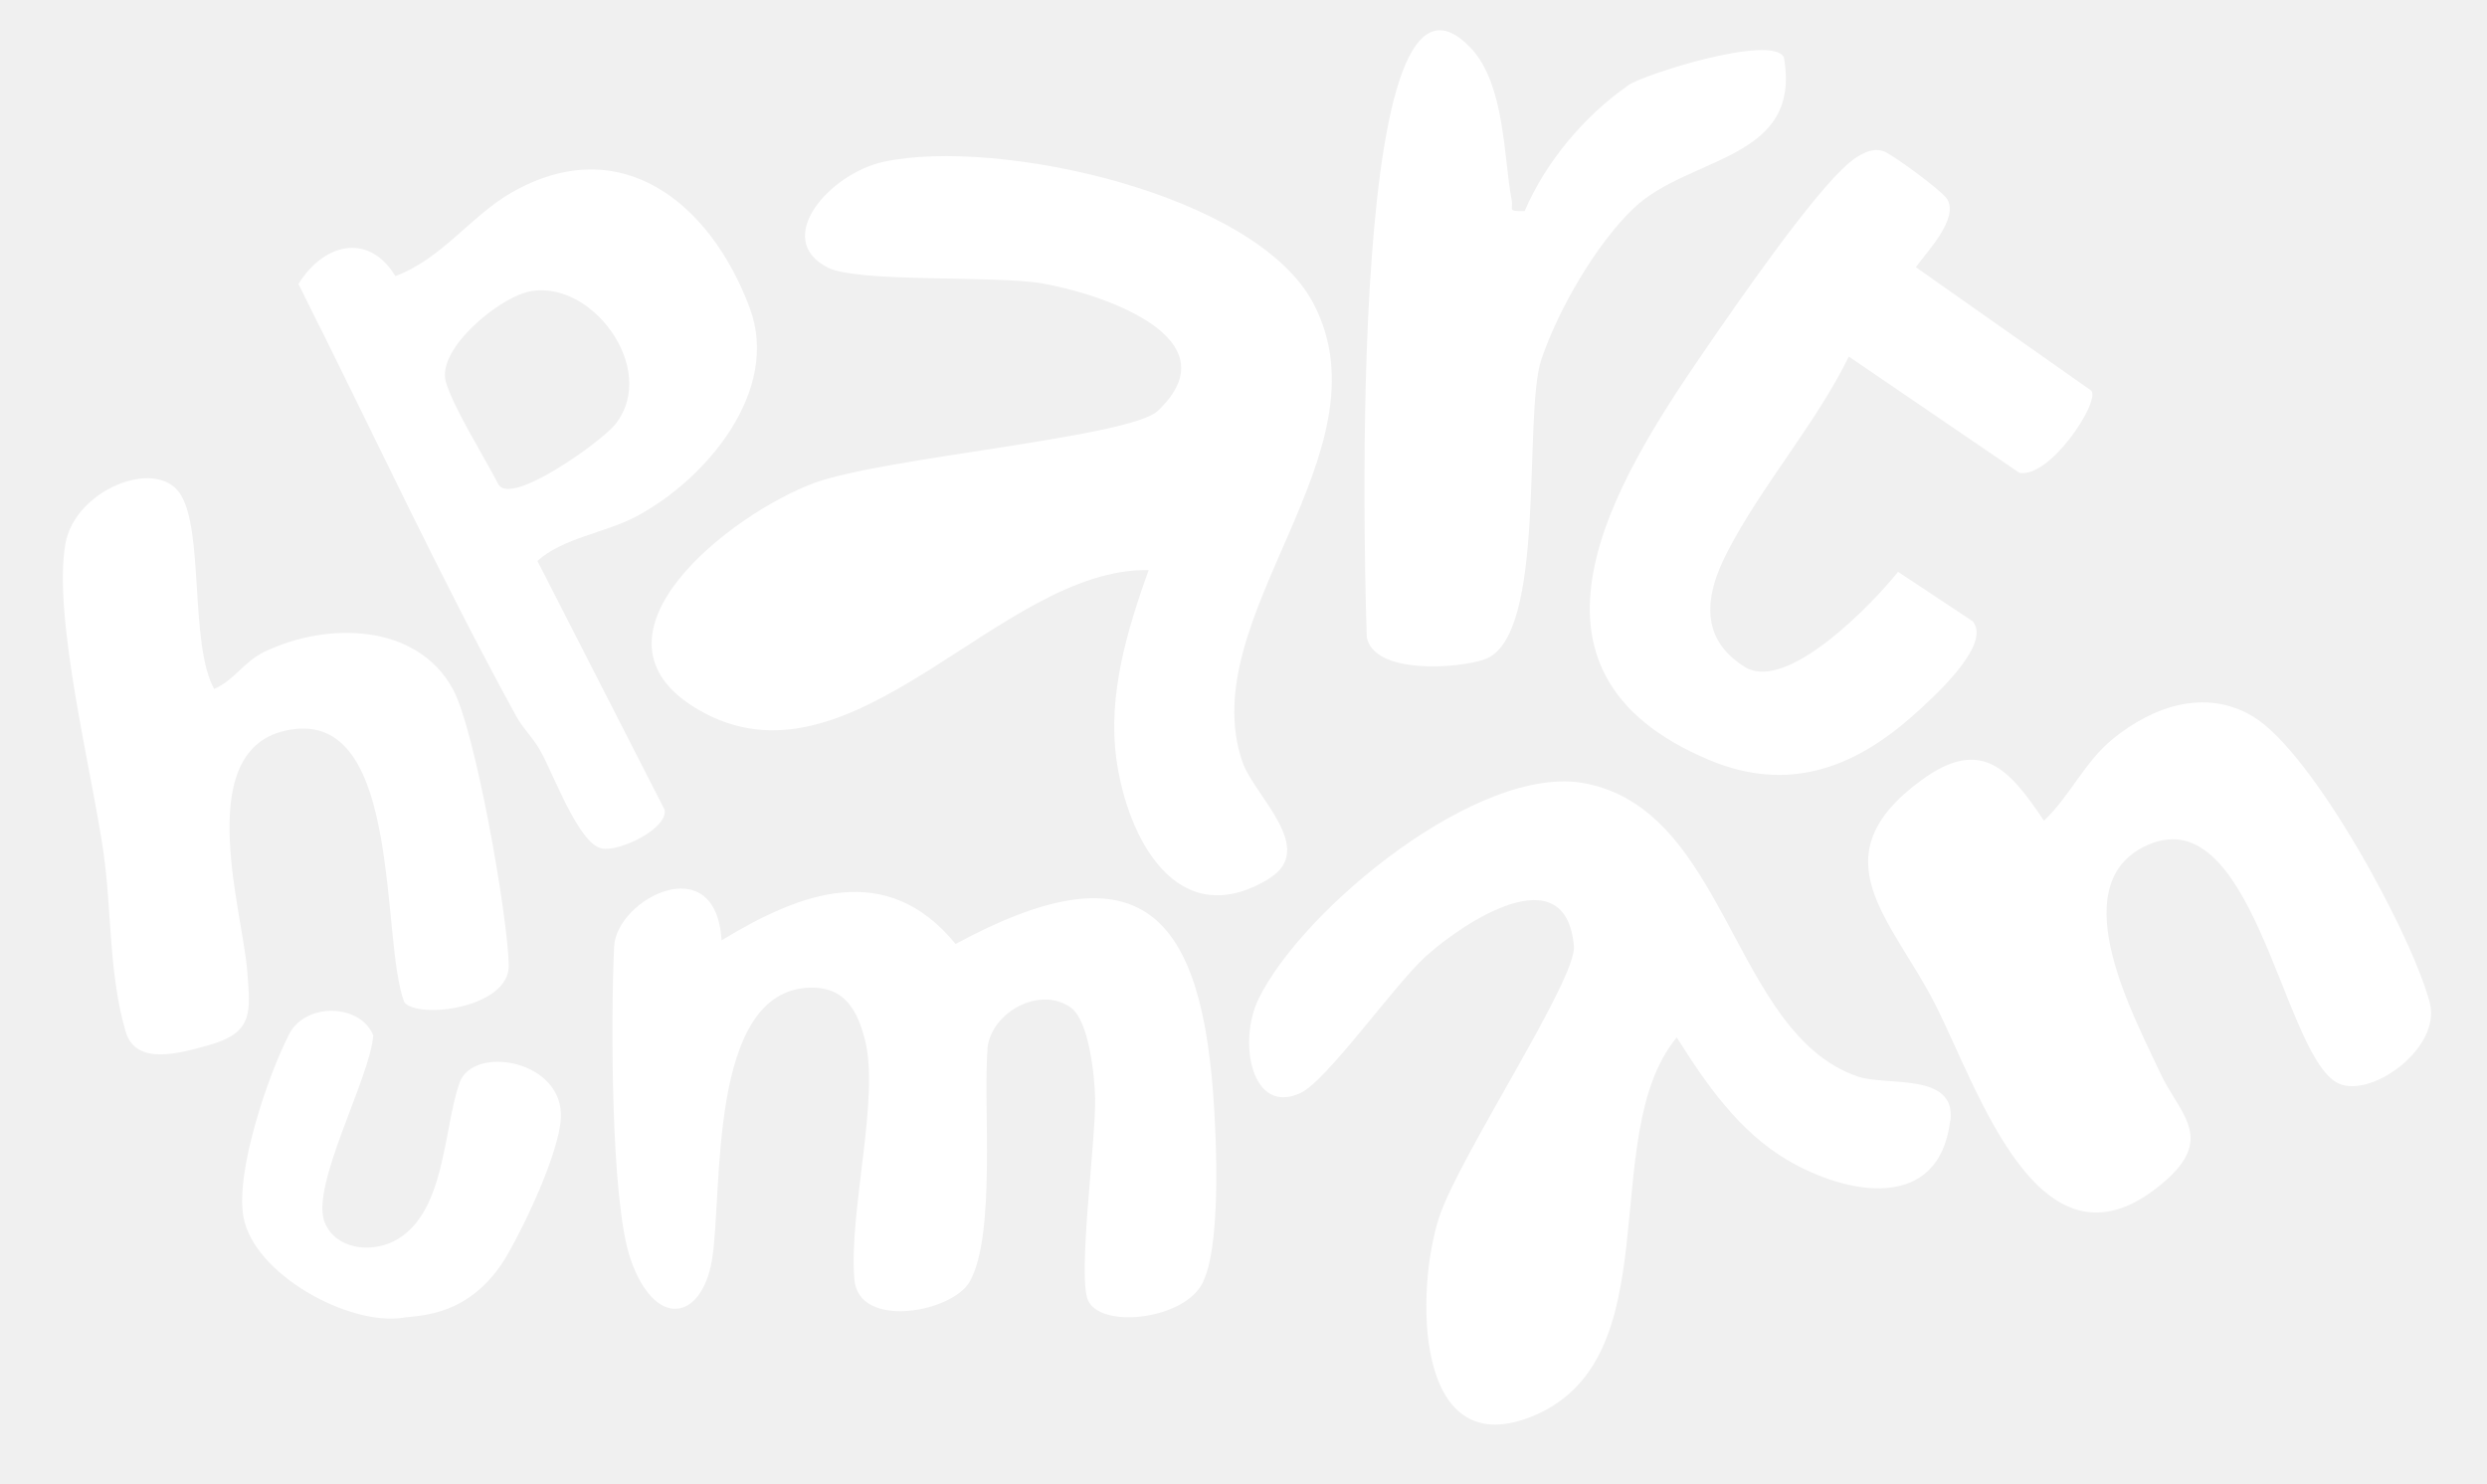
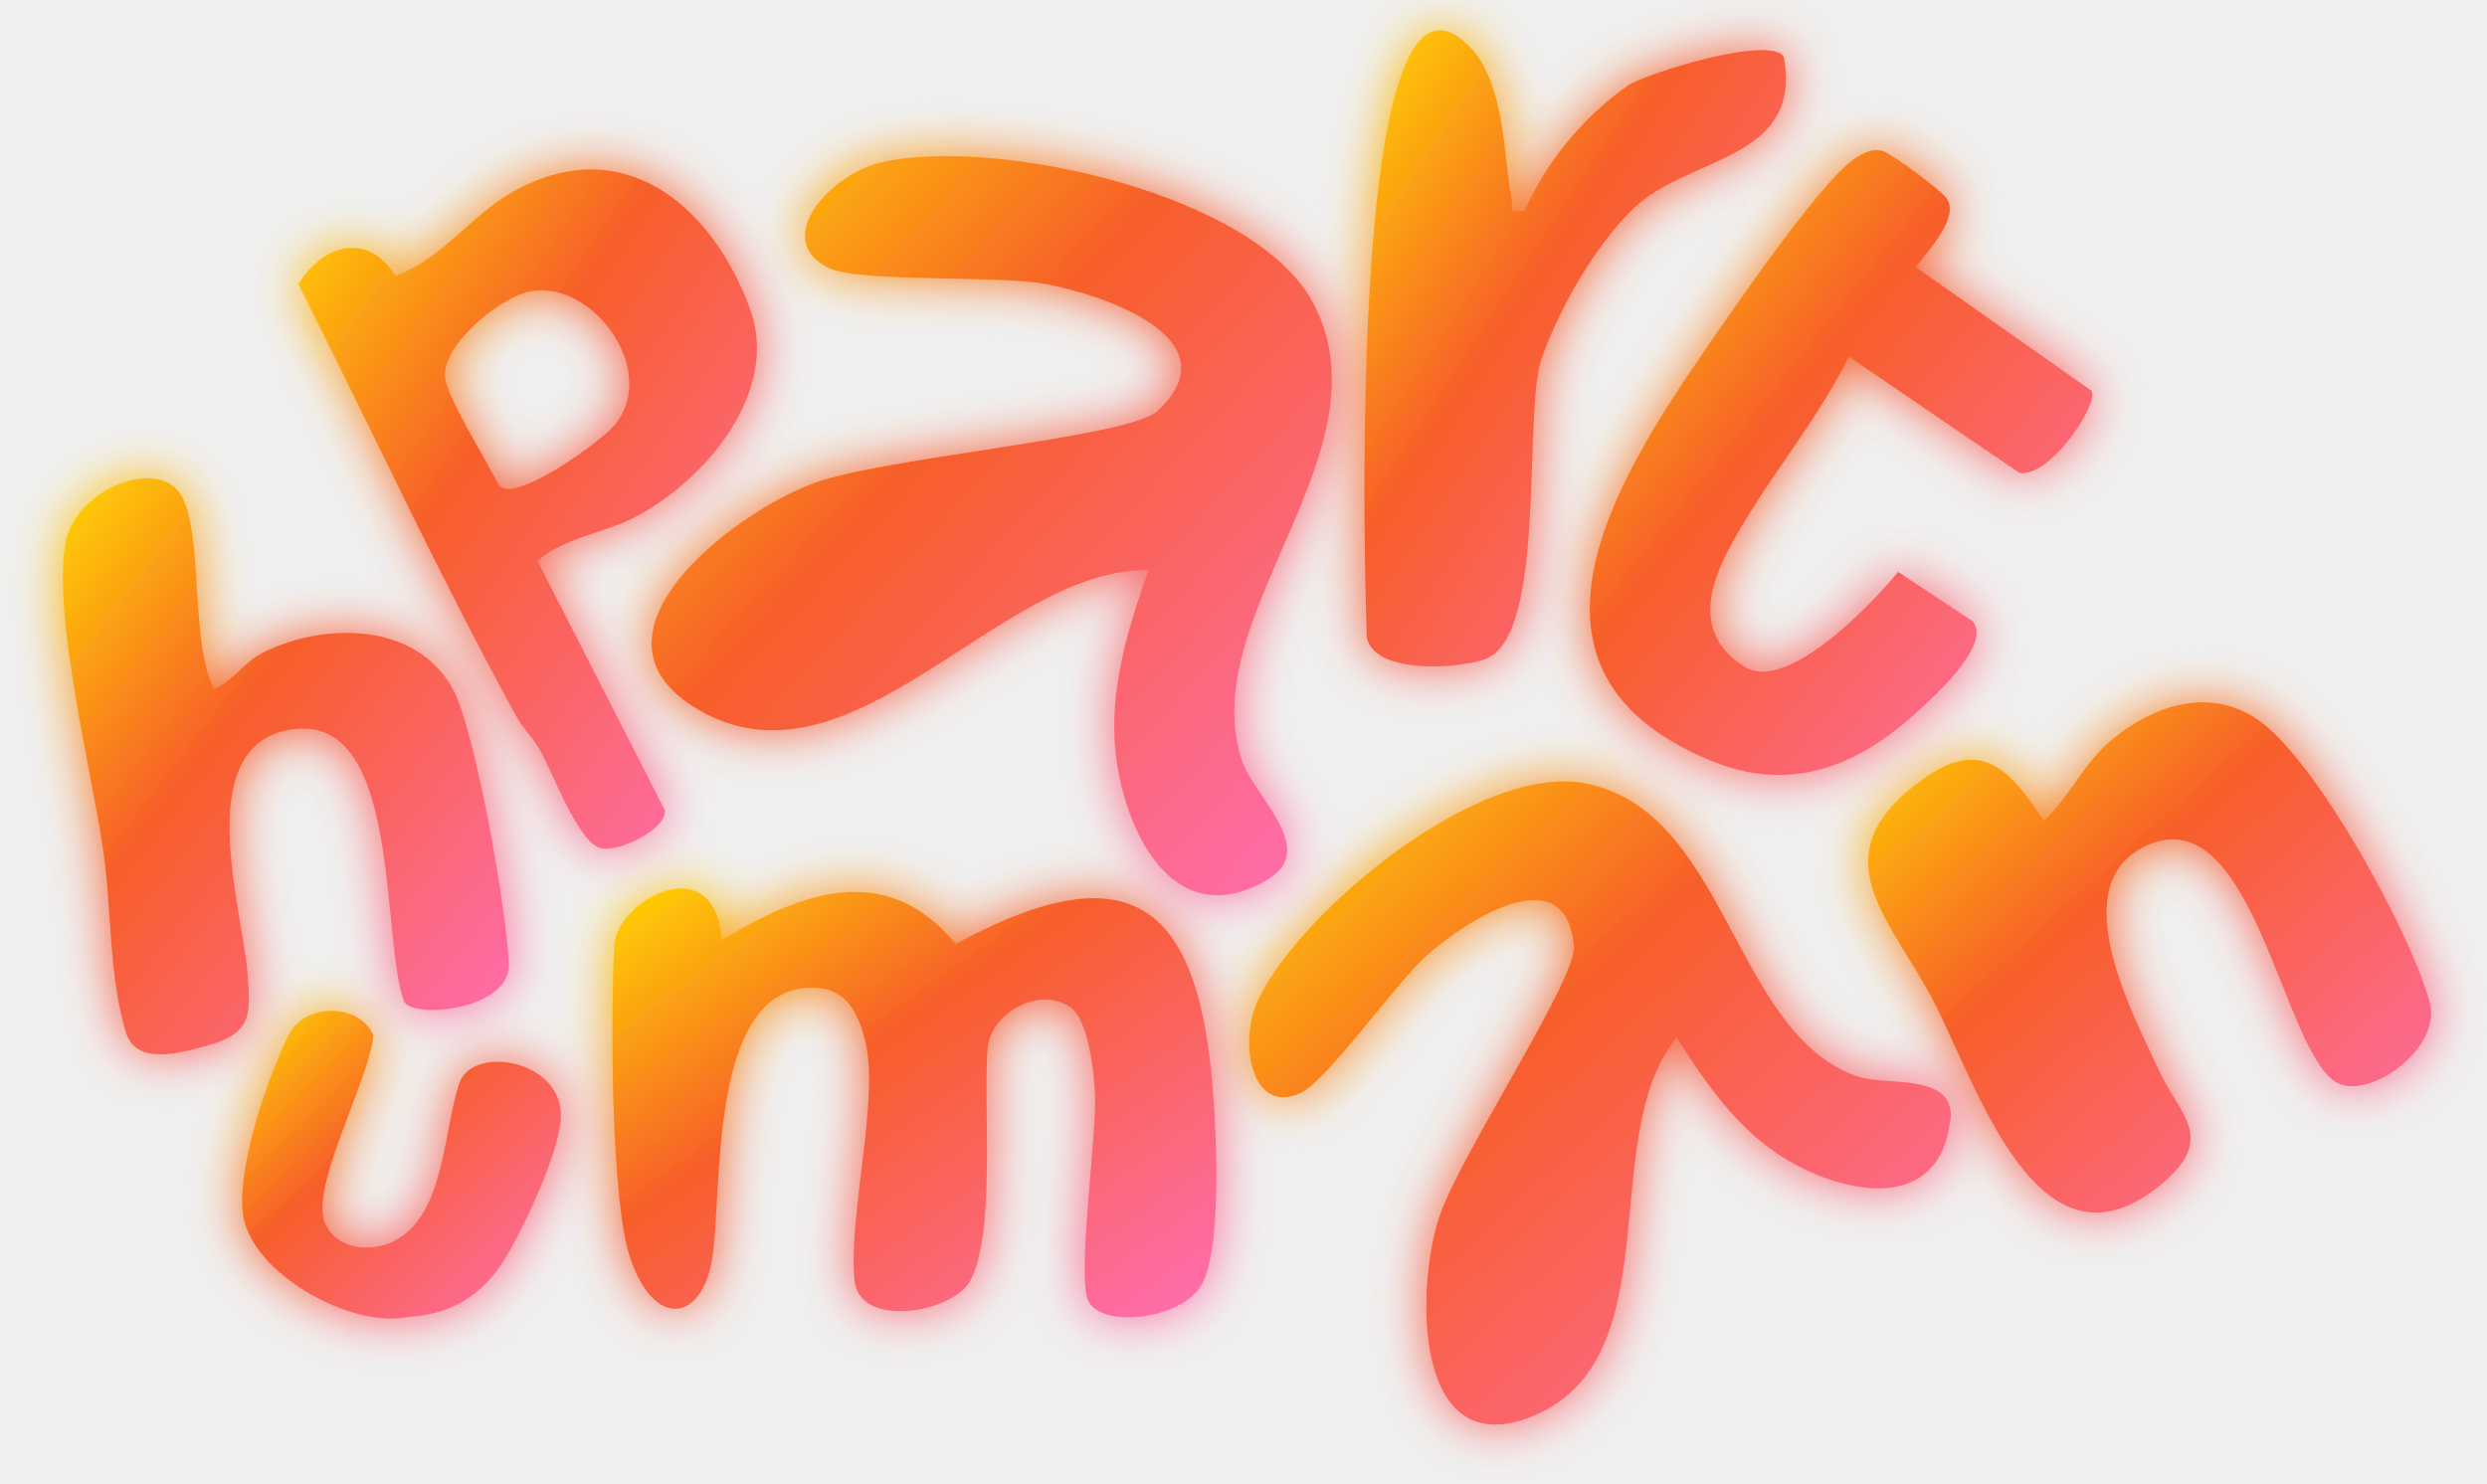
<svg xmlns="http://www.w3.org/2000/svg" id="Layer_1" viewBox="26 78 238 142">
-   <path fill="#fff" d="M95.06,168c7.58-4.61,15.78-7.71,22.39.35,17.08-9.24,23.29-3.56,24.64,14.24.32,4.21.85,15.31-1.2,18.54s-9.61,4.02-10.78,1.3c-1-2.33.78-15.46.69-19.31-.05-2.14-.57-7.52-2.4-8.74-2.94-1.98-7.38.46-7.88,3.77-.47,5.52.83,17.94-1.71,22.5-1.66,2.98-10.66,4.62-11.05-.2-.54-6.59,2.46-17.37,1-22.99-.75-2.87-1.99-5.02-5.26-4.93-9.83.27-8.31,19.72-9.36,26.03-1,5.96-5.54,6.64-7.83-.14-1.89-5.61-1.85-23.33-1.54-29.82.22-4.56,9.74-9.5,10.28-.62Z" />
-   <path fill="#fff" d="M64.61,204.12c-5.26.82-14.36-4.19-15.32-9.68-.76-4.33,2.35-13.52,4.39-17.47,1.57-3.04,6.79-2.93,8.04.13-.29,4.09-6.08,14.47-4.64,17.92,1.05,2.54,4.32,2.9,6.55,1.81,5.02-2.47,4.76-10.71,6.35-15.2,1.3-3.66,10.03-2.18,9.69,3.44-.2,3.28-3.35,9.99-5.12,13.04-3.46,5.97-8.48,5.78-9.94,6Z" />
-   <path fill="#fff" d="M46.49,143.94c1.98-.85,2.79-2.59,4.87-3.58,5.95-2.84,14.51-2.73,17.97,3.58,2.15,3.92,5.24,21.59,5.36,26.41.1,4.2-8.83,5.22-10.01,3.56-2.25-5.98-.22-27.3-10.46-26.13-10.13,1.15-5.03,17.19-4.56,23.14.31,4.02.6,5.92-3.7,7.12-2.67.74-6.94,2.02-7.92-1.26-1.63-5.44-1.35-11.71-2.14-17.23-1.1-7.67-4.87-22.54-3.64-29.51.91-5.14,8.59-8.24,10.94-4.84s.92,14.42,3.29,18.74Z" />
-   <path fill="#fff" d="M221.61,156.55c2.49-2.36,3.89-5.65,6.61-7.85,3.83-3.1,8.84-4.85,13.39-2.12,5.75,3.44,15.25,20.96,16.92,27.42,1.14,4.4-5.95,9.43-9,7.56-5.19-3.17-8.03-27.83-18.44-22.47-7.63,3.93-.76,16.38,1.61,21.55,1.76,3.85,5.32,6.18.53,10.37-11.92,10.46-17.86-8.72-22.08-16.97-4.16-8.12-11.3-14.04-1.27-21.37,5.74-4.2,8.43-1.03,11.72,3.88Z" />
-   <path fill="#fff" d="M212.63,185.26c-1.08,8.83-9.93,7.11-15.6,3.76-4.6-2.72-7.75-7.24-10.57-11.73-7.83,9.5-.27,31.02-14.05,36.36-11.11,4.3-10.96-12.25-8.68-19.16,1.92-5.83,13.17-22.76,12.89-25.93-.77-8.75-10.51-2.33-14.17.97-2.97,2.68-9.48,11.92-11.98,13.08-4.71,2.2-6.04-4.92-4.01-9.04,4.23-8.61,21.1-22.52,31.2-20.6,13.65,2.59,14.14,23.9,26.07,28.05,2.8.98,9.49-.44,8.92,4.25Z" />
-   <path fill="#fff" d="M89.6,155.49c.36,1.8-4.36,4.1-6.06,3.71-2.19-.5-4.59-7.16-5.87-9.42-.66-1.16-1.6-2.02-2.29-3.27-7.4-13.49-13.9-27.58-20.82-41.32,2.31-3.79,6.65-5.07,9.27-.77,4.36-1.57,7.26-5.77,11.09-7.97,10.51-6.03,19.1,1.02,22.83,11.03,2.96,7.95-4.17,16.42-10.93,19.99-2.84,1.5-6.96,2.02-9.39,4.22l12.17,23.81ZM68.67,114.54c.62,2.31,3.72,7.28,5.01,9.79,1.14,2.22,9.89-4.07,11.2-5.72,4.28-5.35-2.53-14.29-8.57-12.62-2.81.78-8.48,5.42-7.65,8.55Z" />
-   <path fill="#fff" d="M209.35,103.58l16.78,11.81c.89,1.05-3.99,8.45-6.89,7.86l-16.31-11.12c-3.19,6.5-8.47,12.49-11.71,18.86-2.02,3.96-2.65,8.11,1.76,10.85,4.02,2.49,12.21-6.04,14.66-9.11l7.14,4.73c1.92,2.28-4.06,7.56-5.76,9.07-5.74,5.1-12.04,7.3-19.38,4.24-20.37-8.47-9.18-26.58-.63-39.04,2.94-4.28,10.48-15.26,13.98-18.17.85-.71,2.13-1.49,3.25-1.09.95.35,5.51,3.74,6.05,4.52,1.28,1.85-1.91,5.13-2.95,6.58Z" />
-   <path fill="#fff" d="M147.45,162.1c-8.81,5.36-13.6-3.93-14.62-11.49-.82-6.13,1.02-12.25,3.09-18.04-14.26-.3-28.42,22.02-43.17,13.31-11.89-7.02,3.28-18.76,11.2-21.66,6.68-2.44,30.16-4.36,32.84-6.89,7.41-6.98-5.42-11.23-11.05-12.2-4.57-.78-17.65-.07-20.5-1.51-5.38-2.71.14-9.02,5.34-10.14,10.87-2.33,35.63,3.04,41.13,13.6,7.43,14.28-11.59,30.02-6.81,43.85,1.12,3.25,7.21,8.32,2.54,11.16Z" />
-   <path fill="#fff" d="M166.77,82.61c3.28,3.5,3.12,10.57,3.89,14.5.19.99-.49,1.12,1.25,1.09,2-4.7,5.74-9.14,9.95-12.06,1.48-1.03,13.68-4.89,14.85-2.67,1.78,9.92-9.03,9.4-14.34,14.43-3.63,3.44-7.26,9.76-8.86,14.49-1.8,5.32.59,26.58-5.42,28.71-2.63.93-10.59,1.45-11.29-2.1,0,0-2.61-69.81,9.96-56.39Z" />
+   <defs>
+     <linearGradient id="logoGrad" x1="0%" y1="0%" x2="100%" y2="100%">
+       <stop offset="0%" stop-color="#FFD600" />
+       <stop offset="40%" stop-color="#f75e2a" />
+       <stop offset="100%" stop-color="#ff6eb4" />
+     </linearGradient>
+     <filter id="glow" x="-20%" y="-20%" width="140%" height="140%">
+       <feGaussianBlur stdDeviation="2.5" result="blur" />
+       <feMerge>
+         <feMergeNode in="blur" />
+         <feMergeNode in="SourceGraphic" />
+       </feMerge>
+     </filter>
+   </defs>
+   <g filter="url(#glow)">
+     <path fill="url(#logoGrad)" d="M95.06,168c7.58-4.61,15.78-7.71,22.39.35,17.08-9.24,23.29-3.56,24.64,14.24.32,4.21.85,15.31-1.2,18.54s-9.61,4.02-10.78,1.3c-1-2.33.78-15.46.69-19.31-.05-2.14-.57-7.52-2.4-8.74-2.94-1.98-7.38.46-7.88,3.77-.47,5.52.83,17.94-1.71,22.5-1.66,2.98-10.66,4.62-11.05-.2-.54-6.59,2.46-17.37,1-22.99-.75-2.87-1.99-5.02-5.26-4.93-9.83.27-8.31,19.72-9.36,26.03-1,5.96-5.54,6.64-7.83-.14-1.89-5.61-1.85-23.33-1.54-29.82.22-4.56,9.74-9.5,10.28-.62Z" />
+     <path fill="url(#logoGrad)" d="M64.61,204.12c-5.26.82-14.36-4.19-15.32-9.68-.76-4.33,2.35-13.52,4.39-17.47,1.57-3.04,6.79-2.93,8.04.13-.29,4.09-6.08,14.47-4.64,17.92,1.05,2.54,4.32,2.9,6.55,1.81,5.02-2.47,4.76-10.71,6.35-15.2,1.3-3.66,10.03-2.18,9.69,3.44-.2,3.28-3.35,9.99-5.12,13.04-3.46,5.97-8.48,5.78-9.94,6Z" />
+     <path fill="url(#logoGrad)" d="M46.49,143.94c1.98-.85,2.79-2.59,4.87-3.58,5.95-2.84,14.51-2.73,17.97,3.58,2.15,3.92,5.24,21.59,5.36,26.41.1,4.2-8.83,5.22-10.01,3.56-2.25-5.98-.22-27.3-10.46-26.13-10.13,1.15-5.03,17.19-4.56,23.14.31,4.02.6,5.92-3.7,7.12-2.67.74-6.94,2.02-7.92-1.26-1.63-5.44-1.35-11.71-2.14-17.23-1.1-7.67-4.87-22.54-3.64-29.51.91-5.14,8.59-8.24,10.94-4.84s.92,14.42,3.29,18.74Z" />
+     <path fill="url(#logoGrad)" d="M221.61,156.55c2.49-2.36,3.89-5.65,6.61-7.85,3.83-3.1,8.84-4.85,13.39-2.12,5.75,3.44,15.25,20.96,16.92,27.42,1.14,4.4-5.95,9.43-9,7.56-5.19-3.17-8.03-27.83-18.44-22.47-7.63,3.93-.76,16.38,1.61,21.55,1.76,3.85,5.32,6.18.53,10.37-11.92,10.46-17.86-8.72-22.08-16.97-4.16-8.12-11.3-14.04-1.27-21.37,5.74-4.2,8.43-1.03,11.72,3.88Z" />
+     <path fill="url(#logoGrad)" d="M212.63,185.26c-1.08,8.83-9.93,7.11-15.6,3.76-4.6-2.72-7.75-7.24-10.57-11.73-7.83,9.5-.27,31.02-14.05,36.36-11.11,4.3-10.96-12.25-8.68-19.16,1.92-5.83,13.17-22.76,12.89-25.93-.77-8.75-10.51-2.33-14.17.97-2.97,2.68-9.48,11.92-11.98,13.08-4.71,2.2-6.04-4.92-4.01-9.04,4.23-8.61,21.1-22.52,31.2-20.6,13.65,2.59,14.14,23.9,26.07,28.05,2.8.98,9.49-.44,8.92,4.25Z" />
+     <path fill="url(#logoGrad)" d="M89.6,155.49c.36,1.8-4.36,4.1-6.06,3.71-2.19-.5-4.59-7.16-5.87-9.42-.66-1.16-1.6-2.02-2.29-3.27-7.4-13.49-13.9-27.58-20.82-41.32,2.31-3.79,6.65-5.07,9.27-.77,4.36-1.57,7.26-5.77,11.09-7.97,10.51-6.03,19.1,1.02,22.83,11.03,2.96,7.95-4.17,16.42-10.93,19.99-2.84,1.5-6.96,2.02-9.39,4.22l12.17,23.81ZM68.67,114.54c.62,2.31,3.72,7.28,5.01,9.79,1.14,2.22,9.89-4.07,11.2-5.72,4.28-5.35-2.53-14.29-8.57-12.62-2.81.78-8.48,5.42-7.65,8.55Z" />
+     <path fill="url(#logoGrad)" d="M209.35,103.58l16.78,11.81c.89,1.05-3.99,8.45-6.89,7.86l-16.31-11.12c-3.19,6.5-8.47,12.49-11.71,18.86-2.02,3.96-2.65,8.11,1.76,10.85,4.02,2.49,12.21-6.04,14.66-9.11l7.14,4.73c1.92,2.28-4.06,7.56-5.76,9.07-5.74,5.1-12.04,7.3-19.38,4.24-20.37-8.47-9.18-26.58-.63-39.04,2.94-4.28,10.48-15.26,13.98-18.17.85-.71,2.13-1.49,3.25-1.09.95.35,5.51,3.74,6.05,4.52,1.28,1.85-1.91,5.13-2.95,6.58Z" />
+     <path fill="url(#logoGrad)" d="M147.45,162.1c-8.81,5.36-13.6-3.93-14.62-11.49-.82-6.13,1.02-12.25,3.09-18.04-14.26-.3-28.42,22.02-43.17,13.31-11.89-7.02,3.28-18.76,11.2-21.66,6.68-2.44,30.16-4.36,32.84-6.89,7.41-6.98-5.42-11.23-11.05-12.2-4.57-.78-17.65-.07-20.5-1.51-5.38-2.71.14-9.02,5.34-10.14,10.87-2.33,35.63,3.04,41.13,13.6,7.43,14.28-11.59,30.02-6.81,43.85,1.12,3.25,7.21,8.32,2.54,11.16Z" />
+     <path fill="url(#logoGrad)" d="M166.77,82.61c3.28,3.5,3.12,10.57,3.89,14.5.19.99-.49,1.12,1.25,1.09,2-4.7,5.74-9.14,9.95-12.06,1.48-1.03,13.68-4.89,14.85-2.67,1.78,9.92-9.03,9.4-14.34,14.43-3.63,3.44-7.26,9.76-8.86,14.49-1.8,5.32.59,26.58-5.42,28.71-2.63.93-10.59,1.45-11.29-2.1,0,0-2.61-69.81,9.96-56.39Z" />
+   </g>
</svg>
